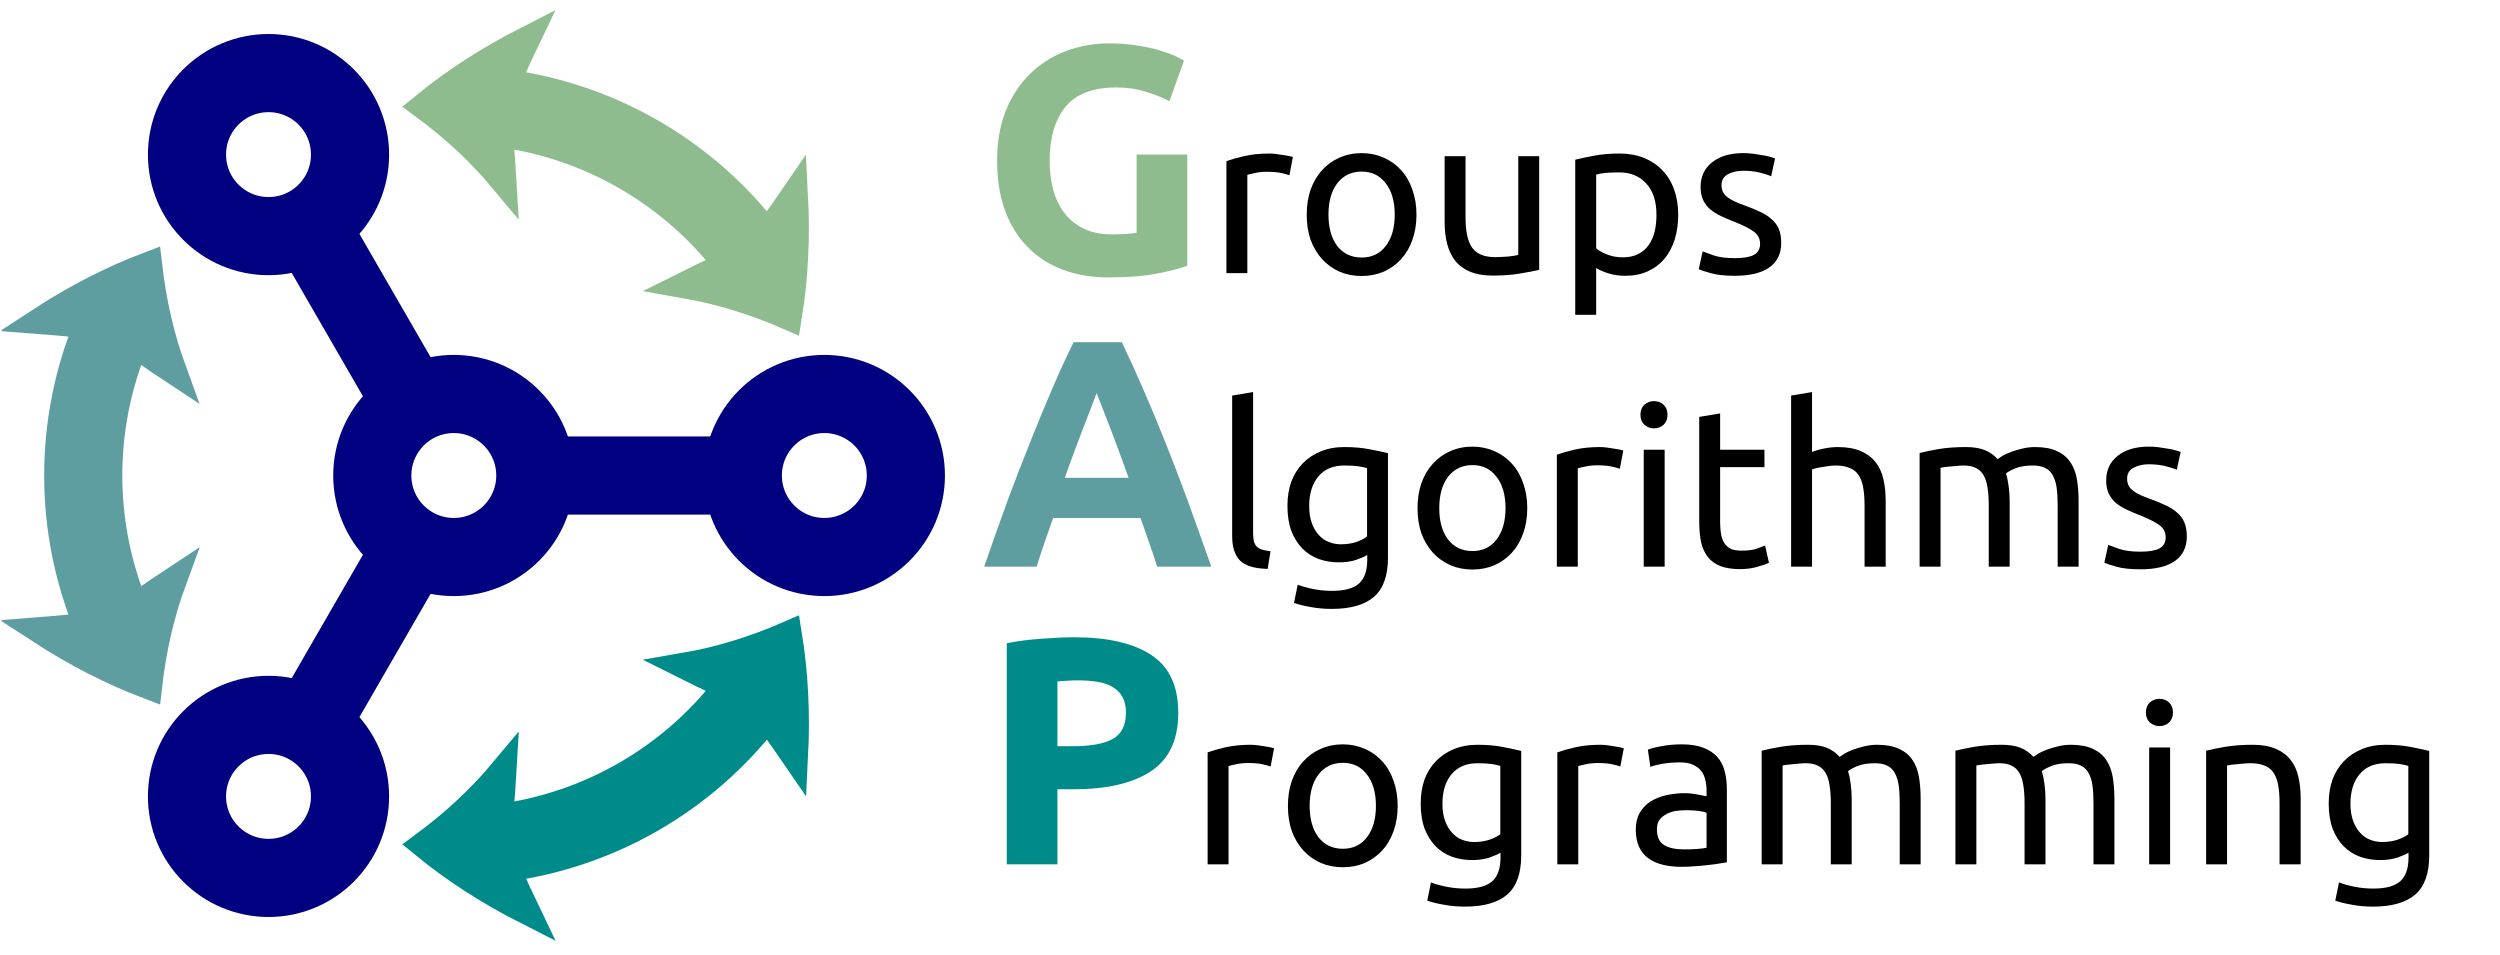
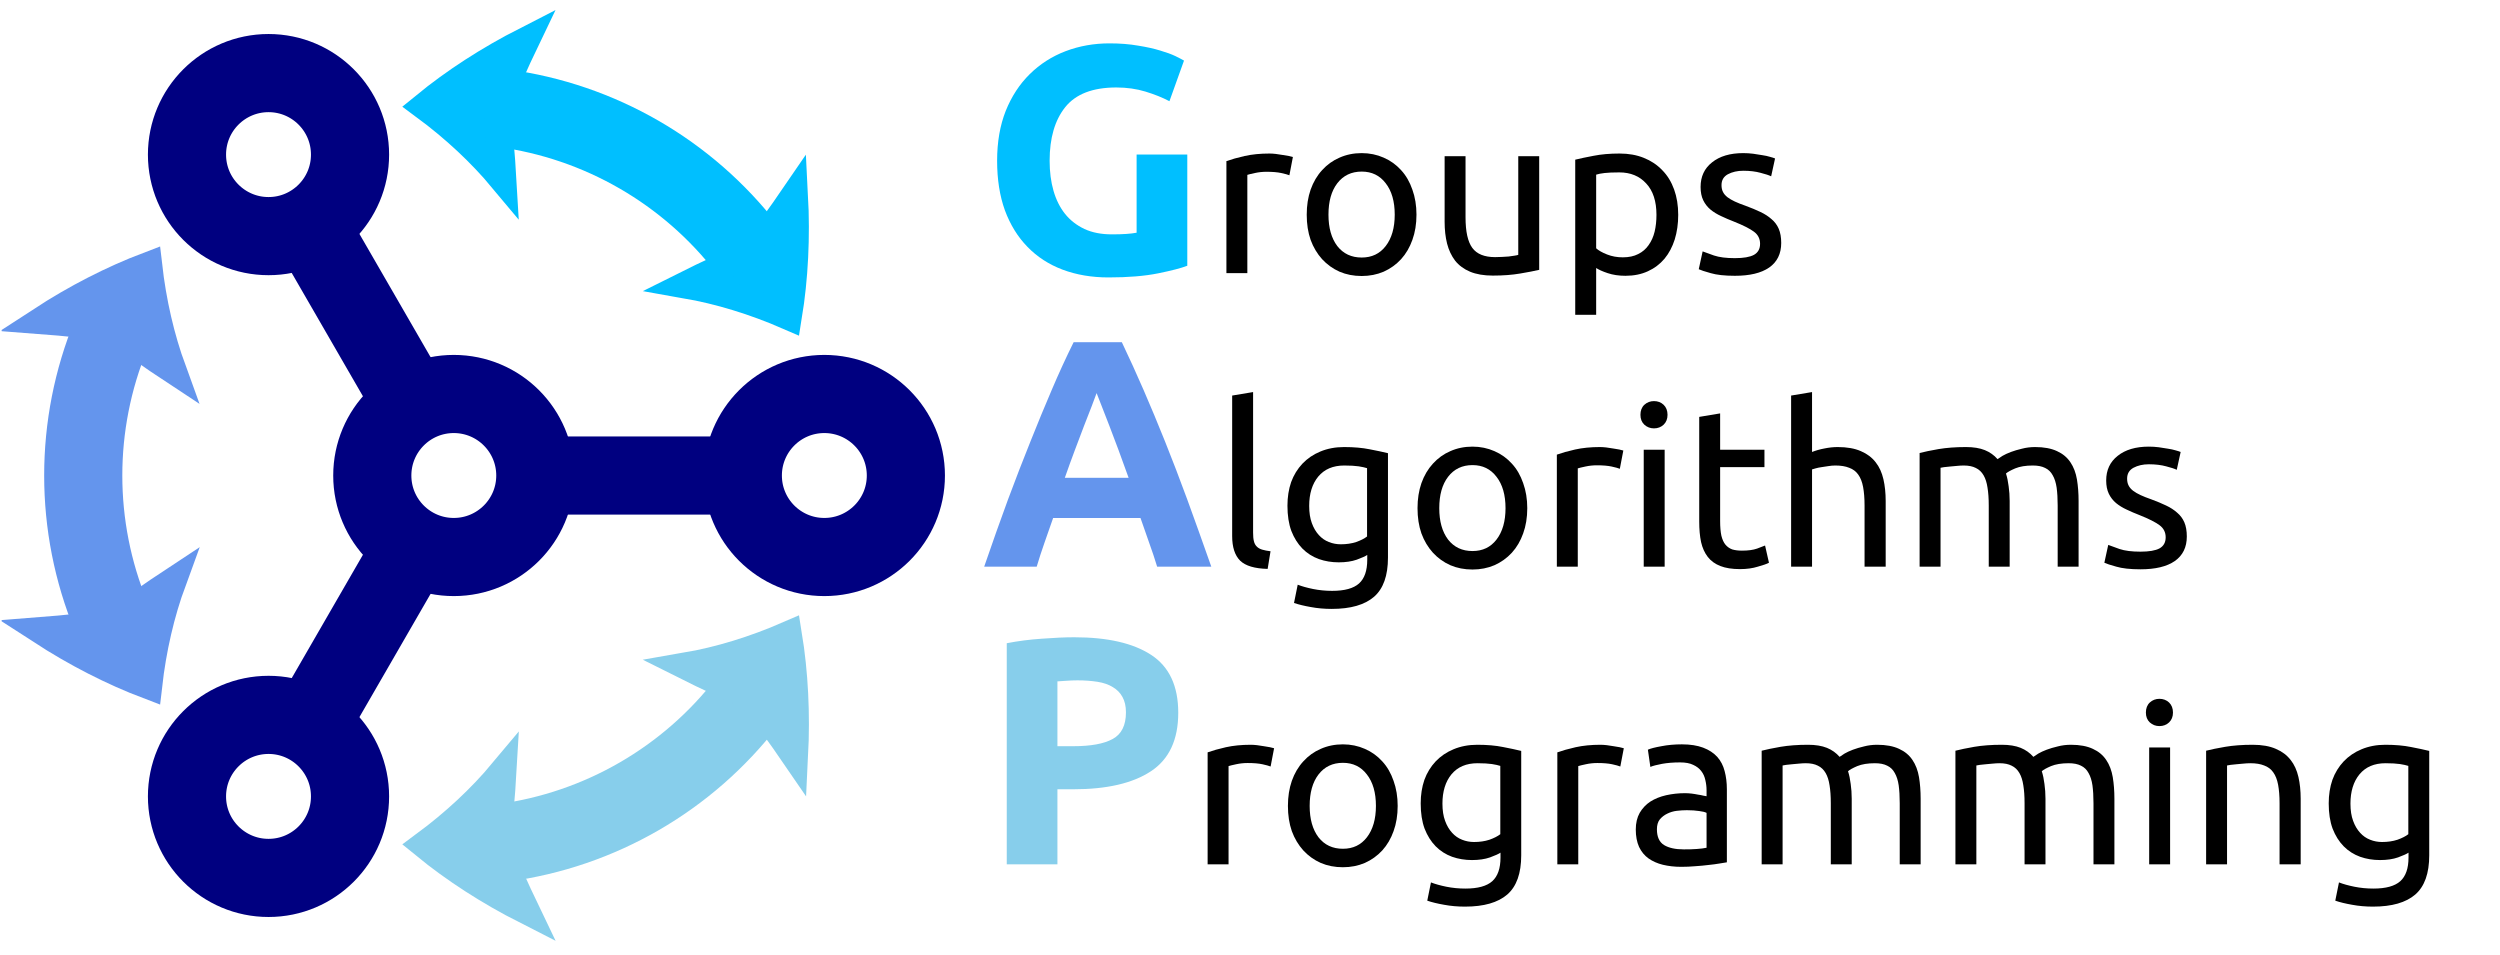
<svg xmlns="http://www.w3.org/2000/svg" xmlns:xlink="http://www.w3.org/1999/xlink" width="190.415" height="72.681" viewBox="0 0 190.415 72.681">
  <defs>
    <g>
      <g id="glyph-0-0">
        <path d="M 10.312 -14.141 C 8.52 -14.141 7.223 -13.641 6.422 -12.641 C 5.629 -11.648 5.234 -10.289 5.234 -8.562 C 5.234 -7.719 5.332 -6.953 5.531 -6.266 C 5.727 -5.586 6.02 -5.004 6.406 -4.516 C 6.801 -4.023 7.297 -3.641 7.891 -3.359 C 8.484 -3.086 9.176 -2.953 9.969 -2.953 C 10.395 -2.953 10.758 -2.961 11.062 -2.984 C 11.363 -3.004 11.629 -3.035 11.859 -3.078 L 11.859 -9.031 L 15.719 -9.031 L 15.719 -0.562 C 15.258 -0.383 14.52 -0.191 13.5 0.016 C 12.477 0.223 11.219 0.328 9.719 0.328 C 8.438 0.328 7.27 0.129 6.219 -0.266 C 5.176 -0.66 4.285 -1.238 3.547 -2 C 2.805 -2.758 2.234 -3.688 1.828 -4.781 C 1.43 -5.883 1.234 -7.145 1.234 -8.562 C 1.234 -9.988 1.453 -11.254 1.891 -12.359 C 2.336 -13.461 2.945 -14.395 3.719 -15.156 C 4.5 -15.926 5.41 -16.508 6.453 -16.906 C 7.492 -17.301 8.609 -17.5 9.797 -17.5 C 10.598 -17.5 11.32 -17.441 11.969 -17.328 C 12.625 -17.223 13.188 -17.098 13.656 -16.953 C 14.125 -16.816 14.508 -16.676 14.812 -16.531 C 15.113 -16.383 15.332 -16.27 15.469 -16.188 L 14.359 -13.094 C 13.828 -13.375 13.219 -13.617 12.531 -13.828 C 11.852 -14.035 11.113 -14.141 10.312 -14.141 Z M 10.312 -14.141 " />
      </g>
      <g id="glyph-0-1">
        <path d="M 13.422 0 C 13.242 -0.594 13.039 -1.203 12.812 -1.828 C 12.594 -2.453 12.375 -3.078 12.156 -3.703 L 5.5 -3.703 C 5.289 -3.078 5.07 -2.453 4.844 -1.828 C 4.625 -1.203 4.426 -0.594 4.25 0 L 0.25 0 C 0.883 -1.844 1.488 -3.547 2.062 -5.109 C 2.645 -6.672 3.211 -8.141 3.766 -9.516 C 4.316 -10.898 4.859 -12.211 5.391 -13.453 C 5.922 -14.703 6.477 -15.914 7.062 -17.094 L 10.734 -17.094 C 11.297 -15.914 11.848 -14.703 12.391 -13.453 C 12.93 -12.211 13.477 -10.898 14.031 -9.516 C 14.582 -8.141 15.145 -6.672 15.719 -5.109 C 16.289 -3.547 16.898 -1.844 17.547 0 Z M 8.812 -13.219 C 8.727 -12.977 8.602 -12.645 8.438 -12.219 C 8.27 -11.789 8.078 -11.297 7.859 -10.734 C 7.648 -10.172 7.414 -9.551 7.156 -8.875 C 6.906 -8.207 6.648 -7.504 6.391 -6.766 L 11.25 -6.766 C 10.988 -7.504 10.734 -8.207 10.484 -8.875 C 10.234 -9.551 10 -10.172 9.781 -10.734 C 9.562 -11.297 9.367 -11.789 9.203 -12.219 C 9.035 -12.645 8.906 -12.977 8.812 -13.219 Z M 8.812 -13.219 " />
      </g>
      <g id="glyph-0-2">
        <path d="M 7.109 -17.297 C 9.648 -17.297 11.602 -16.848 12.969 -15.953 C 14.344 -15.055 15.031 -13.586 15.031 -11.547 C 15.031 -9.492 14.336 -8.008 12.953 -7.094 C 11.566 -6.176 9.594 -5.719 7.031 -5.719 L 5.828 -5.719 L 5.828 0 L 1.969 0 L 1.969 -16.844 C 2.812 -17.008 3.703 -17.125 4.641 -17.188 C 5.578 -17.258 6.398 -17.297 7.109 -17.297 Z M 7.359 -14.016 C 7.078 -14.016 6.801 -14.004 6.531 -13.984 C 6.258 -13.973 6.023 -13.957 5.828 -13.938 L 5.828 -9 L 7.031 -9 C 8.363 -9 9.363 -9.18 10.031 -9.547 C 10.707 -9.91 11.047 -10.586 11.047 -11.578 C 11.047 -12.047 10.957 -12.438 10.781 -12.75 C 10.613 -13.062 10.367 -13.312 10.047 -13.5 C 9.734 -13.695 9.344 -13.832 8.875 -13.906 C 8.414 -13.977 7.91 -14.016 7.359 -14.016 Z M 7.359 -14.016 " />
      </g>
      <g id="glyph-1-0">
        <path d="M 4.656 -9.109 C 4.801 -9.109 4.961 -9.098 5.141 -9.078 C 5.316 -9.055 5.488 -9.031 5.656 -9 C 5.82 -8.977 5.977 -8.953 6.125 -8.922 C 6.27 -8.891 6.375 -8.863 6.438 -8.844 L 6.172 -7.453 C 6.047 -7.504 5.836 -7.562 5.547 -7.625 C 5.254 -7.688 4.879 -7.719 4.422 -7.719 C 4.129 -7.719 3.836 -7.688 3.547 -7.625 C 3.254 -7.562 3.062 -7.516 2.969 -7.484 L 2.969 0 L 1.375 0 L 1.375 -8.531 C 1.75 -8.664 2.211 -8.797 2.766 -8.922 C 3.328 -9.047 3.957 -9.109 4.656 -9.109 Z M 4.656 -9.109 " />
      </g>
      <g id="glyph-1-1">
        <path d="M 9.234 -4.453 C 9.234 -3.742 9.129 -3.102 8.922 -2.531 C 8.723 -1.969 8.438 -1.477 8.062 -1.062 C 7.688 -0.656 7.242 -0.336 6.734 -0.109 C 6.223 0.109 5.664 0.219 5.062 0.219 C 4.445 0.219 3.883 0.109 3.375 -0.109 C 2.863 -0.336 2.422 -0.656 2.047 -1.062 C 1.672 -1.477 1.379 -1.969 1.172 -2.531 C 0.973 -3.102 0.875 -3.742 0.875 -4.453 C 0.875 -5.148 0.973 -5.785 1.172 -6.359 C 1.379 -6.941 1.672 -7.438 2.047 -7.844 C 2.422 -8.258 2.863 -8.578 3.375 -8.797 C 3.883 -9.023 4.445 -9.141 5.062 -9.141 C 5.664 -9.141 6.223 -9.023 6.734 -8.797 C 7.242 -8.578 7.688 -8.258 8.062 -7.844 C 8.438 -7.438 8.723 -6.941 8.922 -6.359 C 9.129 -5.785 9.234 -5.148 9.234 -4.453 Z M 7.578 -4.453 C 7.578 -5.461 7.348 -6.258 6.891 -6.844 C 6.441 -7.438 5.832 -7.734 5.062 -7.734 C 4.281 -7.734 3.66 -7.438 3.203 -6.844 C 2.754 -6.258 2.531 -5.461 2.531 -4.453 C 2.531 -3.453 2.754 -2.656 3.203 -2.062 C 3.66 -1.477 4.281 -1.188 5.062 -1.188 C 5.832 -1.188 6.441 -1.477 6.891 -2.062 C 7.348 -2.656 7.578 -3.453 7.578 -4.453 Z M 7.578 -4.453 " />
      </g>
      <g id="glyph-1-2">
        <path d="M 8.469 -0.25 C 8.102 -0.164 7.617 -0.07 7.016 0.031 C 6.422 0.133 5.727 0.188 4.938 0.188 C 4.25 0.188 3.672 0.086 3.203 -0.109 C 2.734 -0.305 2.352 -0.586 2.062 -0.953 C 1.781 -1.328 1.578 -1.758 1.453 -2.25 C 1.328 -2.75 1.266 -3.301 1.266 -3.906 L 1.266 -8.906 L 2.859 -8.906 L 2.859 -4.25 C 2.859 -3.164 3.031 -2.391 3.375 -1.922 C 3.719 -1.453 4.297 -1.219 5.109 -1.219 C 5.273 -1.219 5.445 -1.223 5.625 -1.234 C 5.812 -1.242 5.984 -1.254 6.141 -1.266 C 6.305 -1.285 6.453 -1.305 6.578 -1.328 C 6.711 -1.348 6.812 -1.367 6.875 -1.391 L 6.875 -8.906 L 8.469 -8.906 Z M 8.469 -0.25 " />
      </g>
      <g id="glyph-1-3">
        <path d="M 7.562 -4.438 C 7.562 -5.477 7.301 -6.273 6.781 -6.828 C 6.27 -7.391 5.586 -7.672 4.734 -7.672 C 4.254 -7.672 3.879 -7.656 3.609 -7.625 C 3.336 -7.594 3.125 -7.551 2.969 -7.5 L 2.969 -1.891 C 3.156 -1.723 3.43 -1.566 3.797 -1.422 C 4.172 -1.273 4.57 -1.203 5 -1.203 C 5.457 -1.203 5.848 -1.285 6.172 -1.453 C 6.504 -1.617 6.77 -1.848 6.969 -2.141 C 7.176 -2.43 7.328 -2.77 7.422 -3.156 C 7.516 -3.551 7.562 -3.977 7.562 -4.438 Z M 9.219 -4.438 C 9.219 -3.758 9.129 -3.133 8.953 -2.562 C 8.773 -2 8.516 -1.508 8.172 -1.094 C 7.828 -0.688 7.406 -0.367 6.906 -0.141 C 6.414 0.086 5.848 0.203 5.203 0.203 C 4.691 0.203 4.238 0.133 3.844 0 C 3.445 -0.133 3.156 -0.266 2.969 -0.391 L 2.969 3.172 L 1.375 3.172 L 1.375 -8.641 C 1.75 -8.734 2.219 -8.832 2.781 -8.938 C 3.352 -9.051 4.008 -9.109 4.75 -9.109 C 5.438 -9.109 6.051 -9 6.594 -8.781 C 7.145 -8.562 7.613 -8.25 8 -7.844 C 8.395 -7.445 8.695 -6.957 8.906 -6.375 C 9.113 -5.801 9.219 -5.156 9.219 -4.438 Z M 9.219 -4.438 " />
      </g>
      <g id="glyph-1-4">
        <path d="M 3.438 -1.141 C 4.094 -1.141 4.578 -1.223 4.891 -1.391 C 5.203 -1.566 5.359 -1.848 5.359 -2.234 C 5.359 -2.617 5.203 -2.926 4.891 -3.156 C 4.586 -3.383 4.082 -3.641 3.375 -3.922 C 3.031 -4.055 2.703 -4.195 2.391 -4.344 C 2.078 -4.488 1.805 -4.656 1.578 -4.844 C 1.348 -5.039 1.164 -5.273 1.031 -5.547 C 0.895 -5.828 0.828 -6.164 0.828 -6.562 C 0.828 -7.352 1.117 -7.977 1.703 -8.438 C 2.285 -8.906 3.078 -9.141 4.078 -9.141 C 4.328 -9.141 4.578 -9.125 4.828 -9.094 C 5.078 -9.062 5.312 -9.023 5.531 -8.984 C 5.75 -8.953 5.941 -8.91 6.109 -8.859 C 6.273 -8.816 6.406 -8.773 6.5 -8.734 L 6.203 -7.375 C 6.035 -7.457 5.766 -7.547 5.391 -7.641 C 5.023 -7.742 4.586 -7.797 4.078 -7.797 C 3.629 -7.797 3.238 -7.707 2.906 -7.531 C 2.582 -7.352 2.422 -7.078 2.422 -6.703 C 2.422 -6.504 2.457 -6.332 2.531 -6.188 C 2.602 -6.039 2.719 -5.906 2.875 -5.781 C 3.031 -5.664 3.219 -5.555 3.438 -5.453 C 3.664 -5.348 3.941 -5.238 4.266 -5.125 C 4.691 -4.969 5.066 -4.812 5.391 -4.656 C 5.723 -4.5 6.004 -4.316 6.234 -4.109 C 6.473 -3.91 6.656 -3.664 6.781 -3.375 C 6.906 -3.082 6.969 -2.723 6.969 -2.297 C 6.969 -1.473 6.66 -0.848 6.047 -0.422 C 5.441 -0.004 4.57 0.203 3.438 0.203 C 2.656 0.203 2.039 0.133 1.594 0 C 1.145 -0.125 0.844 -0.223 0.688 -0.297 L 0.984 -1.656 C 1.16 -1.594 1.445 -1.488 1.844 -1.344 C 2.25 -1.207 2.781 -1.141 3.438 -1.141 Z M 3.438 -1.141 " />
      </g>
      <g id="glyph-1-5">
        <path d="M 4.047 0.172 C 3.066 0.148 2.367 -0.055 1.953 -0.453 C 1.547 -0.859 1.344 -1.484 1.344 -2.328 L 1.344 -13.031 L 2.938 -13.297 L 2.938 -2.594 C 2.938 -2.32 2.957 -2.102 3 -1.938 C 3.039 -1.77 3.113 -1.633 3.219 -1.531 C 3.32 -1.426 3.457 -1.348 3.625 -1.297 C 3.801 -1.242 4.016 -1.203 4.266 -1.172 Z M 4.047 0.172 " />
      </g>
      <g id="glyph-1-6">
        <path d="M 6.953 -0.891 C 6.816 -0.797 6.551 -0.676 6.156 -0.531 C 5.77 -0.395 5.312 -0.328 4.781 -0.328 C 4.25 -0.328 3.742 -0.41 3.266 -0.578 C 2.785 -0.754 2.367 -1.02 2.016 -1.375 C 1.66 -1.738 1.379 -2.188 1.172 -2.719 C 0.973 -3.258 0.875 -3.898 0.875 -4.641 C 0.875 -5.297 0.969 -5.895 1.156 -6.438 C 1.352 -6.977 1.641 -7.445 2.016 -7.844 C 2.391 -8.238 2.844 -8.547 3.375 -8.766 C 3.914 -8.992 4.52 -9.109 5.188 -9.109 C 5.938 -9.109 6.586 -9.051 7.141 -8.938 C 7.691 -8.832 8.156 -8.734 8.531 -8.641 L 8.531 -0.688 C 8.531 0.688 8.176 1.68 7.469 2.297 C 6.758 2.91 5.688 3.219 4.25 3.219 C 3.688 3.219 3.156 3.172 2.656 3.078 C 2.164 2.992 1.738 2.891 1.375 2.766 L 1.656 1.375 C 1.977 1.5 2.367 1.609 2.828 1.703 C 3.297 1.797 3.781 1.844 4.281 1.844 C 5.227 1.844 5.91 1.656 6.328 1.281 C 6.742 0.906 6.953 0.305 6.953 -0.516 Z M 6.938 -7.5 C 6.781 -7.551 6.566 -7.598 6.297 -7.641 C 6.023 -7.68 5.66 -7.703 5.203 -7.703 C 4.348 -7.703 3.688 -7.422 3.219 -6.859 C 2.758 -6.297 2.531 -5.551 2.531 -4.625 C 2.531 -4.113 2.598 -3.676 2.734 -3.312 C 2.867 -2.945 3.047 -2.645 3.266 -2.406 C 3.484 -2.164 3.738 -1.988 4.031 -1.875 C 4.32 -1.758 4.625 -1.703 4.938 -1.703 C 5.363 -1.703 5.754 -1.758 6.109 -1.875 C 6.461 -2 6.738 -2.141 6.938 -2.297 Z M 6.938 -7.5 " />
      </g>
      <g id="glyph-1-7">
        <path d="M 2.969 0 L 1.375 0 L 1.375 -8.906 L 2.969 -8.906 Z M 2.156 -10.531 C 1.875 -10.531 1.629 -10.625 1.422 -10.812 C 1.223 -11 1.125 -11.25 1.125 -11.562 C 1.125 -11.883 1.223 -12.141 1.422 -12.328 C 1.629 -12.516 1.875 -12.609 2.156 -12.609 C 2.445 -12.609 2.691 -12.516 2.891 -12.328 C 3.086 -12.141 3.188 -11.883 3.188 -11.562 C 3.188 -11.25 3.086 -11 2.891 -10.812 C 2.691 -10.625 2.445 -10.531 2.156 -10.531 Z M 2.156 -10.531 " />
      </g>
      <g id="glyph-1-8">
        <path d="M 2.859 -8.906 L 6.234 -8.906 L 6.234 -7.578 L 2.859 -7.578 L 2.859 -3.469 C 2.859 -3.02 2.891 -2.648 2.953 -2.359 C 3.023 -2.066 3.129 -1.836 3.266 -1.672 C 3.41 -1.504 3.582 -1.383 3.781 -1.312 C 3.988 -1.25 4.234 -1.219 4.516 -1.219 C 4.992 -1.219 5.379 -1.27 5.672 -1.375 C 5.961 -1.488 6.164 -1.566 6.281 -1.609 L 6.578 -0.297 C 6.422 -0.211 6.141 -0.113 5.734 0 C 5.336 0.125 4.883 0.188 4.375 0.188 C 3.77 0.188 3.27 0.109 2.875 -0.047 C 2.477 -0.203 2.16 -0.43 1.922 -0.734 C 1.68 -1.047 1.508 -1.426 1.406 -1.875 C 1.312 -2.32 1.266 -2.844 1.266 -3.438 L 1.266 -11.406 L 2.859 -11.672 Z M 2.859 -8.906 " />
      </g>
      <g id="glyph-1-9">
        <path d="M 1.375 0 L 1.375 -13.031 L 2.969 -13.297 L 2.969 -8.734 C 3.258 -8.848 3.57 -8.938 3.906 -9 C 4.25 -9.07 4.586 -9.109 4.922 -9.109 C 5.629 -9.109 6.219 -9.004 6.688 -8.797 C 7.156 -8.598 7.531 -8.316 7.812 -7.953 C 8.094 -7.598 8.289 -7.164 8.406 -6.656 C 8.52 -6.156 8.578 -5.602 8.578 -5 L 8.578 0 L 6.969 0 L 6.969 -4.656 C 6.969 -5.207 6.93 -5.676 6.859 -6.062 C 6.785 -6.457 6.66 -6.773 6.484 -7.016 C 6.316 -7.254 6.086 -7.426 5.797 -7.531 C 5.516 -7.645 5.164 -7.703 4.75 -7.703 C 4.57 -7.703 4.391 -7.688 4.203 -7.656 C 4.023 -7.633 3.852 -7.609 3.688 -7.578 C 3.52 -7.555 3.367 -7.523 3.234 -7.484 C 3.109 -7.453 3.02 -7.426 2.969 -7.406 L 2.969 0 Z M 1.375 0 " />
      </g>
      <g id="glyph-1-10">
        <path d="M 1.375 -8.656 C 1.738 -8.75 2.219 -8.848 2.812 -8.953 C 3.414 -9.055 4.113 -9.109 4.906 -9.109 C 5.477 -9.109 5.957 -9.031 6.344 -8.875 C 6.727 -8.719 7.051 -8.488 7.312 -8.188 C 7.395 -8.25 7.52 -8.332 7.688 -8.438 C 7.863 -8.539 8.078 -8.641 8.328 -8.734 C 8.578 -8.828 8.859 -8.91 9.172 -8.984 C 9.484 -9.066 9.816 -9.109 10.172 -9.109 C 10.848 -9.109 11.406 -9.004 11.844 -8.797 C 12.281 -8.598 12.617 -8.316 12.859 -7.953 C 13.109 -7.586 13.273 -7.148 13.359 -6.641 C 13.441 -6.141 13.484 -5.594 13.484 -5 L 13.484 0 L 11.891 0 L 11.891 -4.656 C 11.891 -5.188 11.863 -5.641 11.812 -6.016 C 11.758 -6.391 11.66 -6.703 11.516 -6.953 C 11.379 -7.211 11.188 -7.398 10.938 -7.516 C 10.695 -7.641 10.383 -7.703 10 -7.703 C 9.457 -7.703 9.008 -7.629 8.656 -7.484 C 8.312 -7.336 8.078 -7.207 7.953 -7.094 C 8.047 -6.801 8.113 -6.477 8.156 -6.125 C 8.207 -5.77 8.234 -5.395 8.234 -5 L 8.234 0 L 6.641 0 L 6.641 -4.656 C 6.641 -5.188 6.609 -5.641 6.547 -6.016 C 6.492 -6.391 6.395 -6.703 6.25 -6.953 C 6.102 -7.211 5.906 -7.398 5.656 -7.516 C 5.414 -7.641 5.109 -7.703 4.734 -7.703 C 4.566 -7.703 4.391 -7.691 4.203 -7.672 C 4.023 -7.66 3.852 -7.645 3.688 -7.625 C 3.52 -7.613 3.367 -7.598 3.234 -7.578 C 3.098 -7.555 3.008 -7.539 2.969 -7.531 L 2.969 0 L 1.375 0 Z M 1.375 -8.656 " />
      </g>
      <g id="glyph-1-11">
        <path d="M 4.391 -1.141 C 4.766 -1.141 5.098 -1.148 5.391 -1.172 C 5.68 -1.191 5.926 -1.223 6.125 -1.266 L 6.125 -3.922 C 6.008 -3.984 5.82 -4.031 5.562 -4.062 C 5.301 -4.102 4.988 -4.125 4.625 -4.125 C 4.383 -4.125 4.129 -4.109 3.859 -4.078 C 3.598 -4.047 3.352 -3.973 3.125 -3.859 C 2.906 -3.754 2.719 -3.609 2.562 -3.422 C 2.414 -3.234 2.344 -2.984 2.344 -2.672 C 2.344 -2.098 2.523 -1.695 2.891 -1.469 C 3.254 -1.25 3.754 -1.141 4.391 -1.141 Z M 4.25 -9.141 C 4.883 -9.141 5.422 -9.055 5.859 -8.891 C 6.305 -8.723 6.664 -8.488 6.938 -8.188 C 7.207 -7.883 7.395 -7.523 7.5 -7.109 C 7.613 -6.691 7.672 -6.227 7.672 -5.719 L 7.672 -0.156 C 7.535 -0.133 7.344 -0.102 7.094 -0.062 C 6.852 -0.02 6.578 0.016 6.266 0.047 C 5.961 0.086 5.629 0.117 5.266 0.141 C 4.91 0.172 4.555 0.188 4.203 0.188 C 3.691 0.188 3.223 0.133 2.797 0.031 C 2.379 -0.07 2.016 -0.234 1.703 -0.453 C 1.398 -0.672 1.16 -0.961 0.984 -1.328 C 0.816 -1.703 0.734 -2.145 0.734 -2.656 C 0.734 -3.145 0.832 -3.566 1.031 -3.922 C 1.238 -4.273 1.508 -4.562 1.844 -4.781 C 2.188 -5 2.586 -5.16 3.047 -5.266 C 3.504 -5.367 3.984 -5.422 4.484 -5.422 C 4.648 -5.422 4.816 -5.41 4.984 -5.391 C 5.16 -5.367 5.32 -5.344 5.469 -5.312 C 5.625 -5.289 5.758 -5.266 5.875 -5.234 C 5.988 -5.211 6.07 -5.195 6.125 -5.188 L 6.125 -5.641 C 6.125 -5.898 6.094 -6.16 6.031 -6.422 C 5.977 -6.68 5.875 -6.91 5.719 -7.109 C 5.57 -7.305 5.367 -7.461 5.109 -7.578 C 4.859 -7.703 4.523 -7.766 4.109 -7.766 C 3.586 -7.766 3.129 -7.727 2.734 -7.656 C 2.336 -7.582 2.039 -7.504 1.844 -7.422 L 1.656 -8.734 C 1.863 -8.828 2.207 -8.914 2.688 -9 C 3.164 -9.094 3.688 -9.141 4.25 -9.141 Z M 4.25 -9.141 " />
      </g>
      <g id="glyph-1-12">
        <path d="M 1.375 -8.656 C 1.738 -8.75 2.223 -8.848 2.828 -8.953 C 3.43 -9.055 4.129 -9.109 4.922 -9.109 C 5.629 -9.109 6.219 -9.004 6.688 -8.797 C 7.156 -8.598 7.531 -8.316 7.812 -7.953 C 8.094 -7.598 8.289 -7.164 8.406 -6.656 C 8.52 -6.156 8.578 -5.602 8.578 -5 L 8.578 0 L 6.969 0 L 6.969 -4.656 C 6.969 -5.207 6.93 -5.676 6.859 -6.062 C 6.785 -6.457 6.66 -6.773 6.484 -7.016 C 6.316 -7.254 6.086 -7.426 5.797 -7.531 C 5.516 -7.645 5.164 -7.703 4.75 -7.703 C 4.57 -7.703 4.391 -7.691 4.203 -7.672 C 4.023 -7.66 3.852 -7.645 3.688 -7.625 C 3.52 -7.613 3.367 -7.598 3.234 -7.578 C 3.109 -7.555 3.02 -7.539 2.969 -7.531 L 2.969 0 L 1.375 0 Z M 1.375 -8.656 " />
      </g>
    </g>
    <clipPath id="clip-0">
      <path clip-rule="nonzero" d="M 0.125 0 L 154 0 L 154 72.363 L 0.125 72.363 Z M 0.125 0 " />
    </clipPath>
    <clipPath id="clip-1">
      <path clip-rule="nonzero" d="M 0.125 0 L 116 0 L 116 72.363 L 0.125 72.363 Z M 0.125 0 " />
    </clipPath>
    <clipPath id="clip-2">
      <path clip-rule="nonzero" d="M 0.125 0 L 142 0 L 142 72.363 L 0.125 72.363 Z M 0.125 0 " />
    </clipPath>
    <clipPath id="clip-3">
      <path clip-rule="nonzero" d="M 0.125 0 L 93 0 L 93 72.363 L 0.125 72.363 Z M 0.125 0 " />
    </clipPath>
    <clipPath id="clip-4">
      <path clip-rule="nonzero" d="M 0.125 0 L 43 0 L 43 58 L 0.125 58 Z M 0.125 0 " />
    </clipPath>
    <clipPath id="clip-5">
      <path clip-rule="nonzero" d="M 0.125 15 L 43 15 L 43 72.363 L 0.125 72.363 Z M 0.125 15 " />
    </clipPath>
    <clipPath id="clip-6">
      <path clip-rule="nonzero" d="M 0.125 0 L 142 0 L 142 72.363 L 0.125 72.363 Z M 0.125 0 " />
    </clipPath>
    <clipPath id="clip-7">
      <path clip-rule="nonzero" d="M 3 29 L 70 29 L 70 72.363 L 3 72.363 Z M 3 29 " />
    </clipPath>
    <clipPath id="clip-8">
      <path clip-rule="nonzero" d="M 23 19 L 90 19 L 90 72.363 L 23 72.363 Z M 23 19 " />
    </clipPath>
  </defs>
  <g clip-path="url(#clip-0)">
    <path fill="none" stroke-width="5.978" stroke-linecap="butt" stroke-linejoin="miter" stroke="rgb(0%, 0%, 50%)" stroke-opacity="1" stroke-miterlimit="10" d="M 6.237 -0.001 C 6.237 3.444 3.444 6.237 -0.001 6.237 C -3.446 6.237 -6.235 3.444 -6.235 -0.001 C -6.235 -3.445 -3.446 -6.235 -0.001 -6.235 C 3.444 -6.235 6.237 -3.445 6.237 -0.001 Z M 34.584 -0.001 C 34.584 3.444 31.79 6.237 28.345 6.237 C 24.901 6.237 22.111 3.444 22.111 -0.001 C 22.111 -3.445 24.901 -6.235 28.345 -6.235 C 31.79 -6.235 34.584 -3.445 34.584 -0.001 Z M -7.938 24.548 C -7.938 27.993 -10.728 30.786 -14.172 30.786 C -17.617 30.786 -20.411 27.993 -20.411 24.548 C -20.411 21.103 -17.617 18.314 -14.172 18.314 C -10.728 18.314 -7.938 21.103 -7.938 24.548 Z M -7.938 -24.549 C -7.938 -21.105 -10.728 -18.311 -14.172 -18.311 C -17.617 -18.311 -20.411 -21.105 -20.411 -24.549 C -20.411 -27.994 -17.617 -30.784 -14.172 -30.784 C -10.728 -30.784 -7.938 -27.994 -7.938 -24.549 Z M -7.938 -24.549 " transform="matrix(0.99563, 0, 0, -0.99563, 34.56367, 36.21804)" />
  </g>
  <path fill="none" stroke-width="5.978" stroke-linecap="butt" stroke-linejoin="miter" stroke="rgb(0%, 0%, 50%)" stroke-opacity="1" stroke-miterlimit="10" d="M 5.668 -0.001 L 22.676 -0.001 " transform="matrix(0.99563, 0, 0, -0.99563, 34.56367, 36.21804)" />
  <g clip-path="url(#clip-1)">
    <path fill="none" stroke-width="5.978" stroke-linecap="butt" stroke-linejoin="miter" stroke="rgb(0%, 0%, 50%)" stroke-opacity="1" stroke-miterlimit="10" d="M -2.834 4.911 L -11.34 19.64 " transform="matrix(0.99563, 0, 0, -0.99563, 34.56367, 36.21804)" />
    <path fill="none" stroke-width="5.978" stroke-linecap="butt" stroke-linejoin="miter" stroke="rgb(0%, 0%, 50%)" stroke-opacity="1" stroke-miterlimit="10" d="M -2.834 -4.909 L -11.34 -19.641 " transform="matrix(0.99563, 0, 0, -0.99563, 34.56367, 36.21804)" />
  </g>
  <g clip-path="url(#clip-2)">
-     <path fill="none" stroke-width="5.978" stroke-linecap="butt" stroke-linejoin="miter" stroke="rgb(56%, 73.599%, 56%)" stroke-opacity="1" stroke-miterlimit="10" d="M 22.452 17.309 C 17.893 23.222 11.157 27.11 3.757 28.099 " transform="matrix(0.99563, 0, 0, -0.99563, 34.56367, 36.21804)" />
+     <path fill="none" stroke-width="5.978" stroke-linecap="butt" stroke-linejoin="miter" stroke="rgb(0%, 75%, 100%)" stroke-opacity="1" stroke-miterlimit="10" d="M 22.452 17.309 C 17.893 23.222 11.157 27.11 3.757 28.099 " transform="matrix(0.99563, 0, 0, -0.99563, 34.56367, 36.21804)" />
  </g>
-   <path fill-rule="nonzero" fill="rgb(56%, 73.599%, 56%)" fill-opacity="1" stroke-width="2.071" stroke-linecap="butt" stroke-linejoin="miter" stroke="rgb(56%, 73.599%, 56%)" stroke-opacity="1" stroke-miterlimit="10" d="M 25.599 12.178 C 26.078 15.124 26.231 18.231 26.062 21.433 C 25.003 19.883 23.904 18.373 22.762 16.901 C 21.052 16.179 19.373 15.406 17.729 14.583 C 20.326 14.127 22.966 13.323 25.599 12.178 Z M 25.599 12.178 " transform="matrix(0.99563, 0, 0, -0.99563, 34.56367, 36.21804)" />
-   <path fill-rule="nonzero" fill="rgb(56%, 73.599%, 56%)" fill-opacity="1" stroke-width="2.071" stroke-linecap="butt" stroke-linejoin="miter" stroke="rgb(56%, 73.599%, 56%)" stroke-opacity="1" stroke-miterlimit="10" d="M -2.253 28.256 C 0.054 26.549 2.07 24.666 3.754 22.645 C 3.648 24.481 3.483 26.321 3.255 28.161 C 3.954 29.888 4.707 31.598 5.519 33.289 C 2.671 31.834 0.058 30.147 -2.253 28.256 Z M -2.253 28.256 " transform="matrix(0.99563, 0, 0, -0.99563, 34.56367, 36.21804)" />
+   <path fill-rule="nonzero" fill="rgb(0%, 75%, 100%)" fill-opacity="1" stroke-width="2.071" stroke-linecap="butt" stroke-linejoin="miter" stroke="rgb(0%, 75%, 100%)" stroke-opacity="1" stroke-miterlimit="10" d="M 25.599 12.178 C 26.078 15.124 26.231 18.231 26.062 21.433 C 25.003 19.883 23.904 18.373 22.762 16.901 C 21.052 16.179 19.373 15.406 17.729 14.583 C 20.326 14.127 22.966 13.323 25.599 12.178 Z M 25.599 12.178 " transform="matrix(0.99563, 0, 0, -0.99563, 34.56367, 36.21804)" />
+   <path fill-rule="nonzero" fill="rgb(0%, 75%, 100%)" fill-opacity="1" stroke-width="2.071" stroke-linecap="butt" stroke-linejoin="miter" stroke="rgb(0%, 75%, 100%)" stroke-opacity="1" stroke-miterlimit="10" d="M -2.253 28.256 C 0.054 26.549 2.07 24.666 3.754 22.645 C 3.648 24.481 3.483 26.321 3.255 28.161 C 3.954 29.888 4.707 31.598 5.519 33.289 C 2.671 31.834 0.058 30.147 -2.253 28.256 Z M -2.253 28.256 " transform="matrix(0.99563, 0, 0, -0.99563, 34.56367, 36.21804)" />
  <g clip-path="url(#clip-3)">
-     <path fill="none" stroke-width="5.978" stroke-linecap="butt" stroke-linejoin="miter" stroke="rgb(37.199%, 62%, 62.799%)" stroke-opacity="1" stroke-miterlimit="10" d="M -26.217 10.789 C -29.058 3.883 -29.058 -3.893 -26.213 -10.794 " transform="matrix(0.99563, 0, 0, -0.99563, 34.56367, 36.21804)" />
+     <path fill="none" stroke-width="5.978" stroke-linecap="butt" stroke-linejoin="miter" stroke="rgb(39.2%, 58.499%, 92.999%)" stroke-opacity="1" stroke-miterlimit="10" d="M -26.217 10.789 C -29.058 3.883 -29.058 -3.893 -26.213 -10.794 " transform="matrix(0.99563, 0, 0, -0.99563, 34.56367, 36.21804)" />
  </g>
-   <path fill-rule="nonzero" fill="rgb(37.199%, 62%, 62.799%)" fill-opacity="1" d="M 11.32 20.207 C 8.543 21.262 5.785 22.676 3.109 24.418 C 4.973 24.559 6.824 24.754 8.66 25.004 C 10.133 26.121 11.633 27.184 13.164 28.191 C 12.266 25.727 11.645 23.047 11.32 20.207 Z M 11.32 20.207 " />
+   <path fill-rule="nonzero" fill="rgb(39.2%, 58.499%, 92.999%)" fill-opacity="1" d="M 11.32 20.207 C 8.543 21.262 5.785 22.676 3.109 24.418 C 4.973 24.559 6.824 24.754 8.66 25.004 C 10.133 26.121 11.633 27.184 13.164 28.191 C 12.266 25.727 11.645 23.047 11.32 20.207 Z M 11.32 20.207 " />
  <g clip-path="url(#clip-4)">
-     <path fill="none" stroke-width="2.071" stroke-linecap="butt" stroke-linejoin="miter" stroke="rgb(37.199%, 62%, 62.799%)" stroke-opacity="1" stroke-miterlimit="10" d="M -23.345 16.081 C -26.135 15.022 -28.905 13.602 -31.592 11.852 C -29.721 11.711 -27.861 11.514 -26.017 11.263 C -24.538 10.141 -23.032 9.074 -21.494 8.062 C -22.396 10.538 -23.02 13.229 -23.345 16.081 Z M -23.345 16.081 " transform="matrix(0.99563, 0, 0, -0.99563, 34.56367, 36.21804)" />
+     <path fill="none" stroke-width="2.071" stroke-linecap="butt" stroke-linejoin="miter" stroke="rgb(39.2%, 58.499%, 92.999%)" stroke-opacity="1" stroke-miterlimit="10" d="M -23.345 16.081 C -26.135 15.022 -28.905 13.602 -31.592 11.852 C -29.721 11.711 -27.861 11.514 -26.017 11.263 C -24.538 10.141 -23.032 9.074 -21.494 8.062 C -22.396 10.538 -23.02 13.229 -23.345 16.081 Z M -23.345 16.081 " transform="matrix(0.99563, 0, 0, -0.99563, 34.56367, 36.21804)" />
  </g>
-   <path fill-rule="nonzero" fill="rgb(37.199%, 62%, 62.799%)" fill-opacity="1" d="M 11.32 52.23 C 11.645 49.387 12.266 46.711 13.168 44.254 C 11.637 45.262 10.133 46.32 8.66 47.43 C 6.824 47.688 4.977 47.887 3.113 48.031 C 5.785 49.762 8.539 51.176 11.32 52.23 Z M 11.32 52.23 " />
+   <path fill-rule="nonzero" fill="rgb(39.2%, 58.499%, 92.999%)" fill-opacity="1" d="M 11.32 52.23 C 11.645 49.387 12.266 46.711 13.168 44.254 C 11.637 45.262 10.133 46.32 8.66 47.43 C 6.824 47.688 4.977 47.887 3.113 48.031 C 5.785 49.762 8.539 51.176 11.32 52.23 Z M 11.32 52.23 " />
  <g clip-path="url(#clip-5)">
-     <path fill="none" stroke-width="2.071" stroke-linecap="butt" stroke-linejoin="miter" stroke="rgb(37.199%, 62%, 62.799%)" stroke-opacity="1" stroke-miterlimit="10" d="M -23.345 -16.083 C -23.02 -13.226 -22.396 -10.539 -21.49 -8.071 C -23.028 -9.083 -24.538 -10.147 -26.017 -11.261 C -27.861 -11.52 -29.717 -11.72 -31.588 -11.865 C -28.905 -13.603 -26.139 -15.023 -23.345 -16.083 Z M -23.345 -16.083 " transform="matrix(0.99563, 0, 0, -0.99563, 34.56367, 36.21804)" />
+     <path fill="none" stroke-width="2.071" stroke-linecap="butt" stroke-linejoin="miter" stroke="rgb(39.2%, 58.499%, 92.999%)" stroke-opacity="1" stroke-miterlimit="10" d="M -23.345 -16.083 C -23.02 -13.226 -22.396 -10.539 -21.49 -8.071 C -23.028 -9.083 -24.538 -10.147 -26.017 -11.261 C -27.861 -11.52 -29.717 -11.72 -31.588 -11.865 C -28.905 -13.603 -26.139 -15.023 -23.345 -16.083 Z M -23.345 -16.083 " transform="matrix(0.99563, 0, 0, -0.99563, 34.56367, 36.21804)" />
  </g>
  <g clip-path="url(#clip-6)">
-     <path fill="none" stroke-width="5.978" stroke-linecap="butt" stroke-linejoin="miter" stroke="rgb(0%, 54.5%, 54.5%)" stroke-opacity="1" stroke-miterlimit="10" d="M 3.765 -28.1 C 11.165 -27.107 17.897 -23.219 22.456 -17.303 " transform="matrix(0.99563, 0, 0, -0.99563, 34.56367, 36.21804)" />
+     <path fill="none" stroke-width="5.978" stroke-linecap="butt" stroke-linejoin="miter" stroke="rgb(53%, 80.8%, 92%)" stroke-opacity="1" stroke-miterlimit="10" d="M 3.765 -28.1 C 11.165 -27.107 17.897 -23.219 22.456 -17.303 " transform="matrix(0.99563, 0, 0, -0.99563, 34.56367, 36.21804)" />
  </g>
-   <path fill-rule="nonzero" fill="rgb(0%, 54.5%, 54.5%)" fill-opacity="1" d="M 32.32 64.352 C 34.621 66.234 37.227 67.914 40.07 69.359 C 39.262 67.676 38.504 65.973 37.805 64.258 C 38.035 62.426 38.203 60.594 38.309 58.766 C 36.629 60.777 34.617 62.652 32.32 64.352 Z M 32.32 64.352 " />
+   <path fill-rule="nonzero" fill="rgb(53%, 80.8%, 92%)" fill-opacity="1" d="M 32.32 64.352 C 34.621 66.234 37.227 67.914 40.07 69.359 C 39.262 67.676 38.504 65.973 37.805 64.258 C 38.035 62.426 38.203 60.594 38.309 58.766 C 36.629 60.777 34.617 62.652 32.32 64.352 Z M 32.32 64.352 " />
  <g clip-path="url(#clip-7)">
-     <path fill="none" stroke-width="2.071" stroke-linecap="butt" stroke-linejoin="miter" stroke="rgb(0%, 54.5%, 54.5%)" stroke-opacity="1" stroke-miterlimit="10" d="M -2.253 -28.257 C 0.058 -30.148 2.675 -31.835 5.531 -33.287 C 4.719 -31.596 3.958 -29.885 3.255 -28.163 C 3.487 -26.323 3.655 -24.483 3.761 -22.647 C 2.074 -24.667 0.054 -26.55 -2.253 -28.257 Z M -2.253 -28.257 " transform="matrix(0.99563, 0, 0, -0.99563, 34.56367, 36.21804)" />
+     <path fill="none" stroke-width="2.071" stroke-linecap="butt" stroke-linejoin="miter" stroke="rgb(53%, 80.8%, 92%)" stroke-opacity="1" stroke-miterlimit="10" d="M -2.253 -28.257 C 0.058 -30.148 2.675 -31.835 5.531 -33.287 C 4.719 -31.596 3.958 -29.885 3.255 -28.163 C 3.487 -26.323 3.655 -24.483 3.761 -22.647 C 2.074 -24.667 0.054 -26.55 -2.253 -28.257 Z M -2.253 -28.257 " transform="matrix(0.99563, 0, 0, -0.99563, 34.56367, 36.21804)" />
  </g>
-   <path fill-rule="nonzero" fill="rgb(0%, 54.5%, 54.5%)" fill-opacity="1" d="M 60.051 48.34 C 57.43 49.48 54.801 50.285 52.223 50.73 C 53.859 51.551 55.527 52.324 57.227 53.043 C 58.367 54.504 59.465 56.008 60.52 57.551 C 60.68 54.371 60.527 51.277 60.051 48.34 Z M 60.051 48.34 " />
+   <path fill-rule="nonzero" fill="rgb(53%, 80.8%, 92%)" fill-opacity="1" d="M 60.051 48.34 C 57.43 49.48 54.801 50.285 52.223 50.73 C 53.859 51.551 55.527 52.324 57.227 53.043 C 58.367 54.504 59.465 56.008 60.52 57.551 C 60.68 54.371 60.527 51.277 60.051 48.34 Z M 60.051 48.34 " />
  <g clip-path="url(#clip-8)">
-     <path fill="none" stroke-width="2.071" stroke-linecap="butt" stroke-linejoin="miter" stroke="rgb(0%, 54.5%, 54.5%)" stroke-opacity="1" stroke-miterlimit="10" d="M 25.599 -12.175 C 22.966 -13.321 20.326 -14.129 17.736 -14.576 C 19.38 -15.4 21.056 -16.177 22.762 -16.899 C 23.908 -18.366 25.01 -19.877 26.07 -21.426 C 26.231 -18.233 26.078 -15.125 25.599 -12.175 Z M 25.599 -12.175 " transform="matrix(0.99563, 0, 0, -0.99563, 34.56367, 36.21804)" />
+     <path fill="none" stroke-width="2.071" stroke-linecap="butt" stroke-linejoin="miter" stroke="rgb(53%, 80.8%, 92%)" stroke-opacity="1" stroke-miterlimit="10" d="M 25.599 -12.175 C 22.966 -13.321 20.326 -14.129 17.736 -14.576 C 19.38 -15.4 21.056 -16.177 22.762 -16.899 C 23.908 -18.366 25.01 -19.877 26.07 -21.426 C 26.231 -18.233 26.078 -15.125 25.599 -12.175 Z M 25.599 -12.175 " transform="matrix(0.99563, 0, 0, -0.99563, 34.56367, 36.21804)" />
  </g>
-   <g fill="rgb(56%, 73.599%, 56%)" fill-opacity="1">
+   <g fill="rgb(0%, 75%, 100%)" fill-opacity="1">
    <use xlink:href="#glyph-0-0" x="74.712" y="20.803" />
  </g>
  <g fill="rgb(0%, 0%, 0%)" fill-opacity="1">
    <use xlink:href="#glyph-1-0" x="92.036" y="20.803" />
    <use xlink:href="#glyph-1-1" x="98.653" y="20.803" />
    <use xlink:href="#glyph-1-2" x="108.765" y="20.803" />
    <use xlink:href="#glyph-1-3" x="118.604" y="20.803" />
    <use xlink:href="#glyph-1-4" x="128.699" y="20.803" />
  </g>
-   <g fill="rgb(37.199%, 62%, 62.799%)" fill-opacity="1">
+   <g fill="rgb(39.2%, 58.499%, 92.999%)" fill-opacity="1">
    <use xlink:href="#glyph-0-1" x="74.712" y="43.159" />
  </g>
  <g fill="rgb(0%, 0%, 0%)" fill-opacity="1">
    <use xlink:href="#glyph-1-5" x="92.505" y="43.159" />
    <use xlink:href="#glyph-1-6" x="97.185" y="43.159" />
    <use xlink:href="#glyph-1-1" x="107.092" y="43.159" />
    <use xlink:href="#glyph-1-0" x="117.204" y="43.159" />
    <use xlink:href="#glyph-1-7" x="123.821" y="43.159" />
    <use xlink:href="#glyph-1-8" x="128.157" y="43.159" />
    <use xlink:href="#glyph-1-9" x="135.047" y="43.159" />
    <use xlink:href="#glyph-1-10" x="144.834" y="43.159" />
    <use xlink:href="#glyph-1-4" x="159.592" y="43.159" />
  </g>
-   <g fill="rgb(0%, 54.5%, 54.5%)" fill-opacity="1">
+   <g fill="rgb(53%, 80.8%, 92%)" fill-opacity="1">
    <use xlink:href="#glyph-0-2" x="74.712" y="65.835" />
  </g>
  <g fill="rgb(0%, 0%, 0%)" fill-opacity="1">
    <use xlink:href="#glyph-1-0" x="90.605" y="65.835" />
    <use xlink:href="#glyph-1-1" x="97.221" y="65.835" />
    <use xlink:href="#glyph-1-6" x="107.334" y="65.835" />
    <use xlink:href="#glyph-1-0" x="117.241" y="65.835" />
    <use xlink:href="#glyph-1-11" x="123.857" y="65.835" />
    <use xlink:href="#glyph-1-10" x="132.804" y="65.835" />
    <use xlink:href="#glyph-1-10" x="147.562" y="65.835" />
    <use xlink:href="#glyph-1-7" x="162.319" y="65.835" />
    <use xlink:href="#glyph-1-12" x="166.656" y="65.835" />
    <use xlink:href="#glyph-1-6" x="176.494" y="65.835" />
  </g>
</svg>
